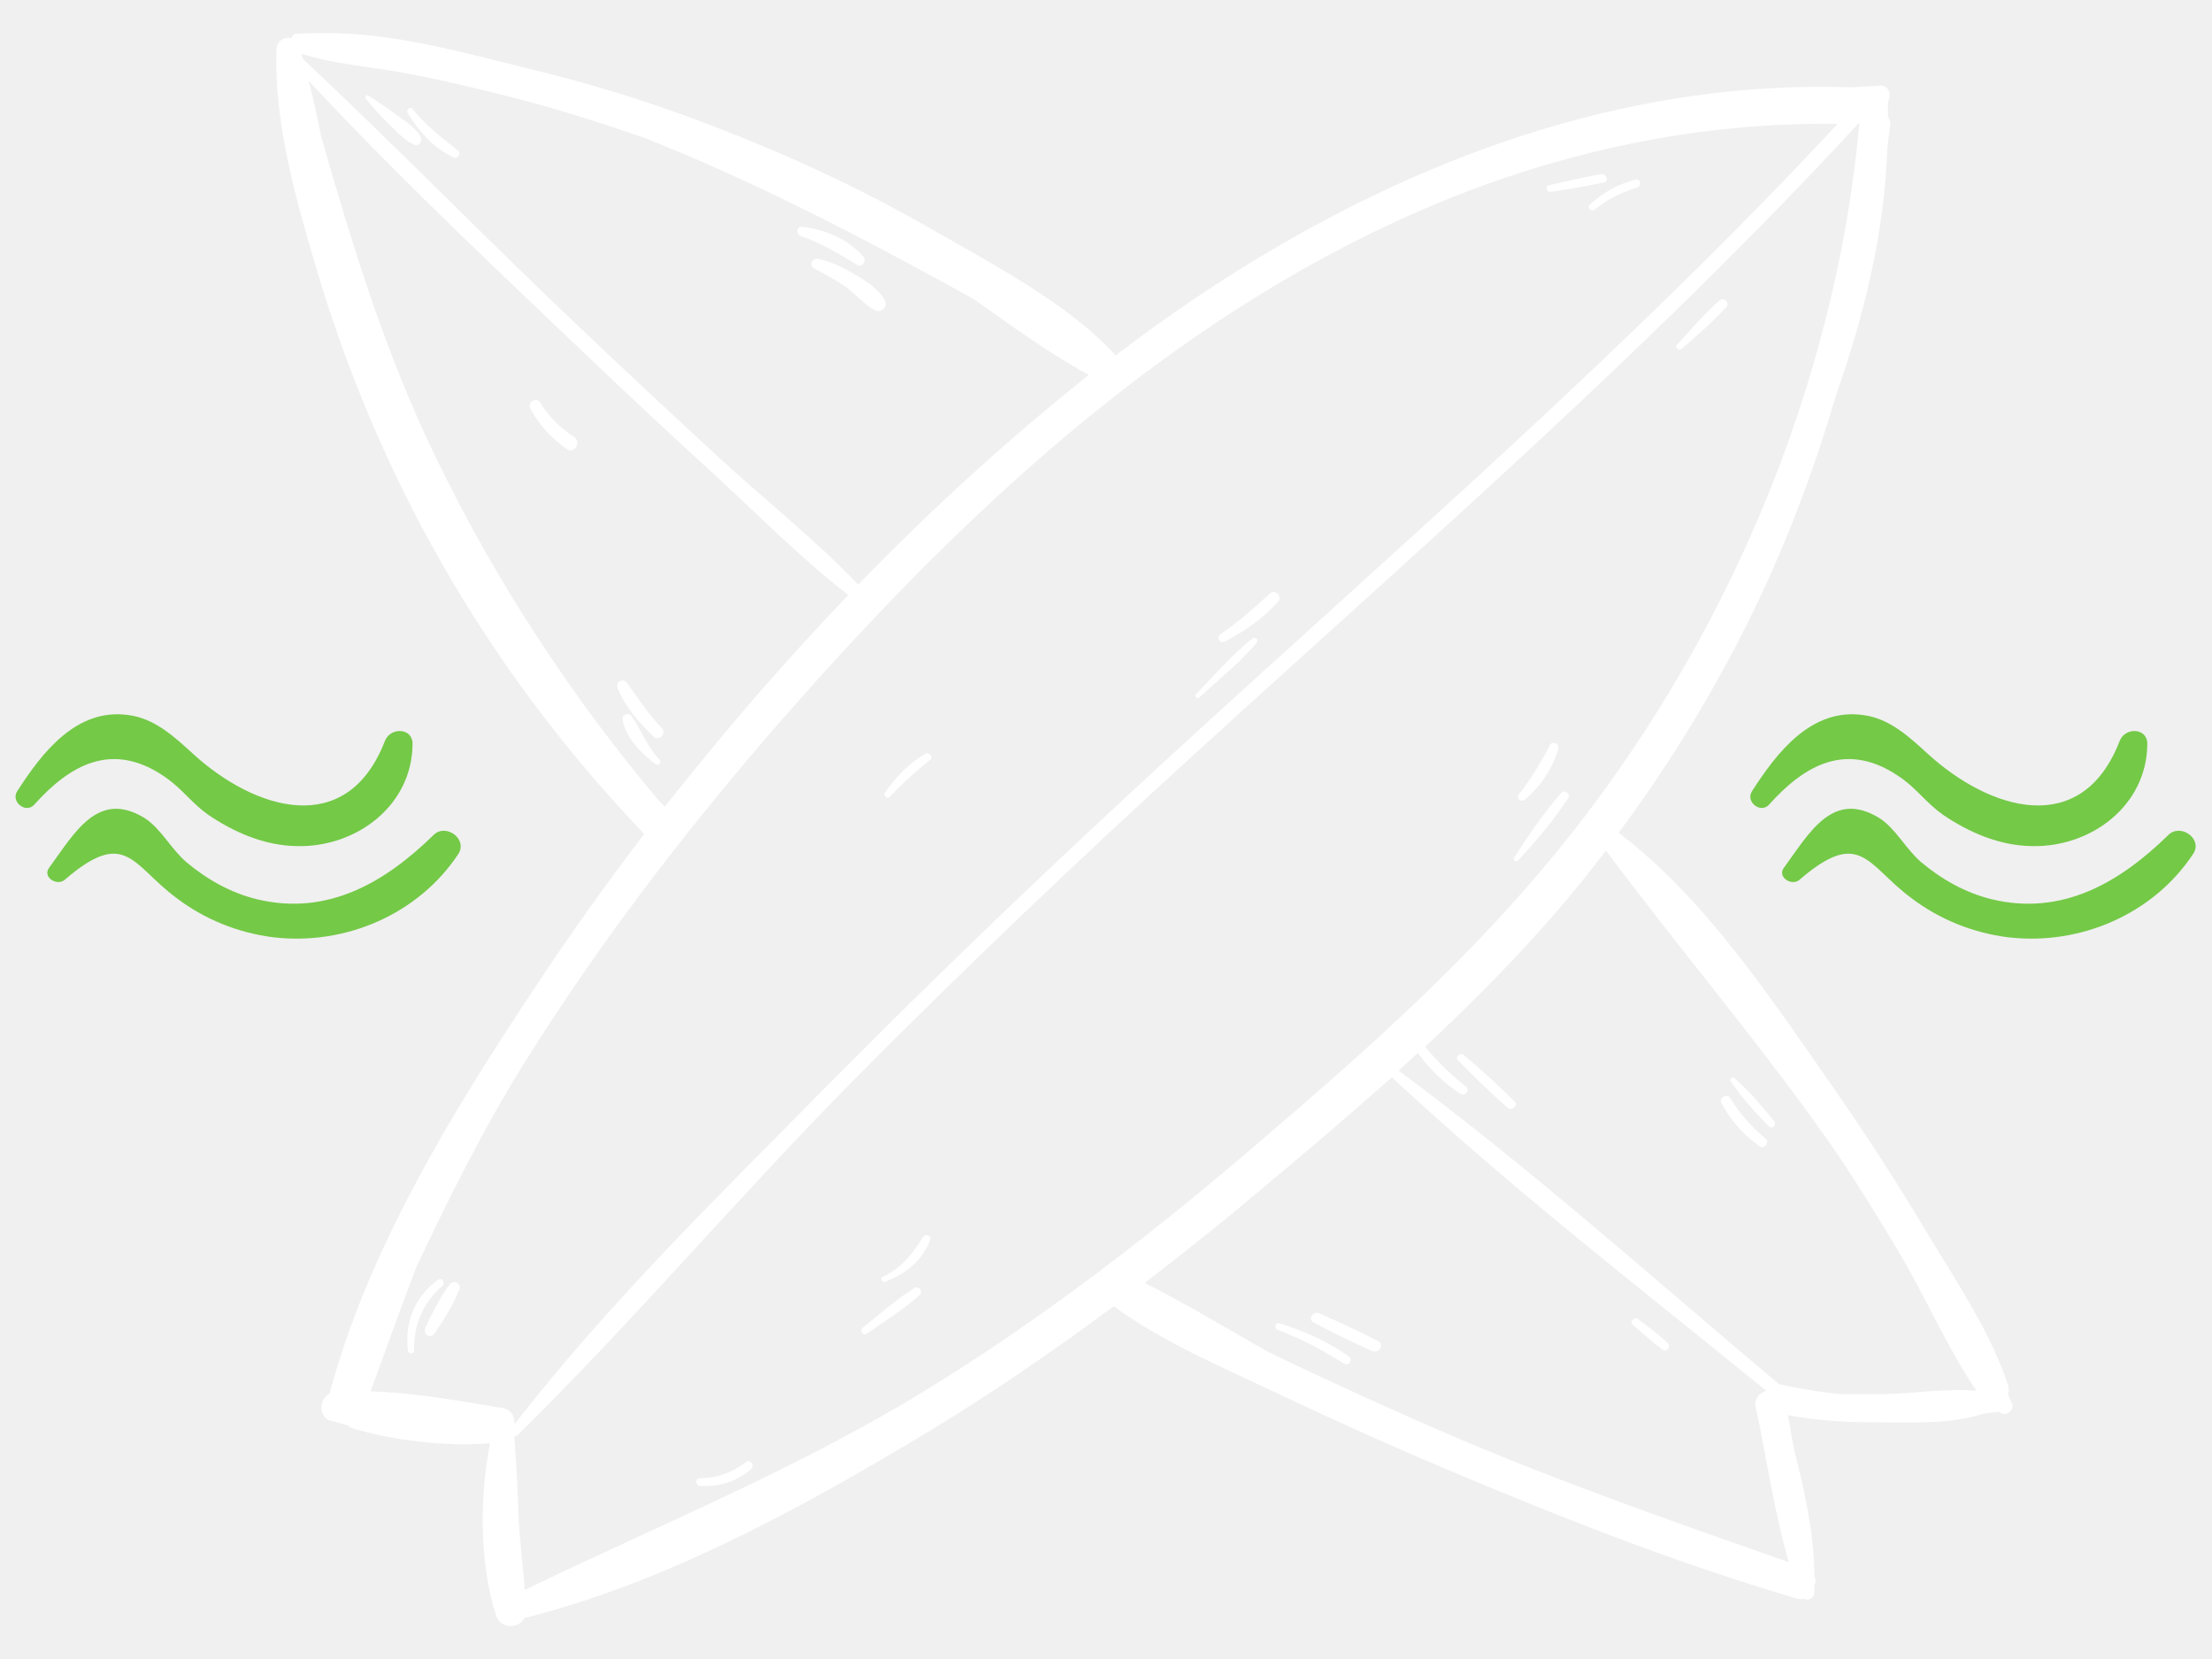
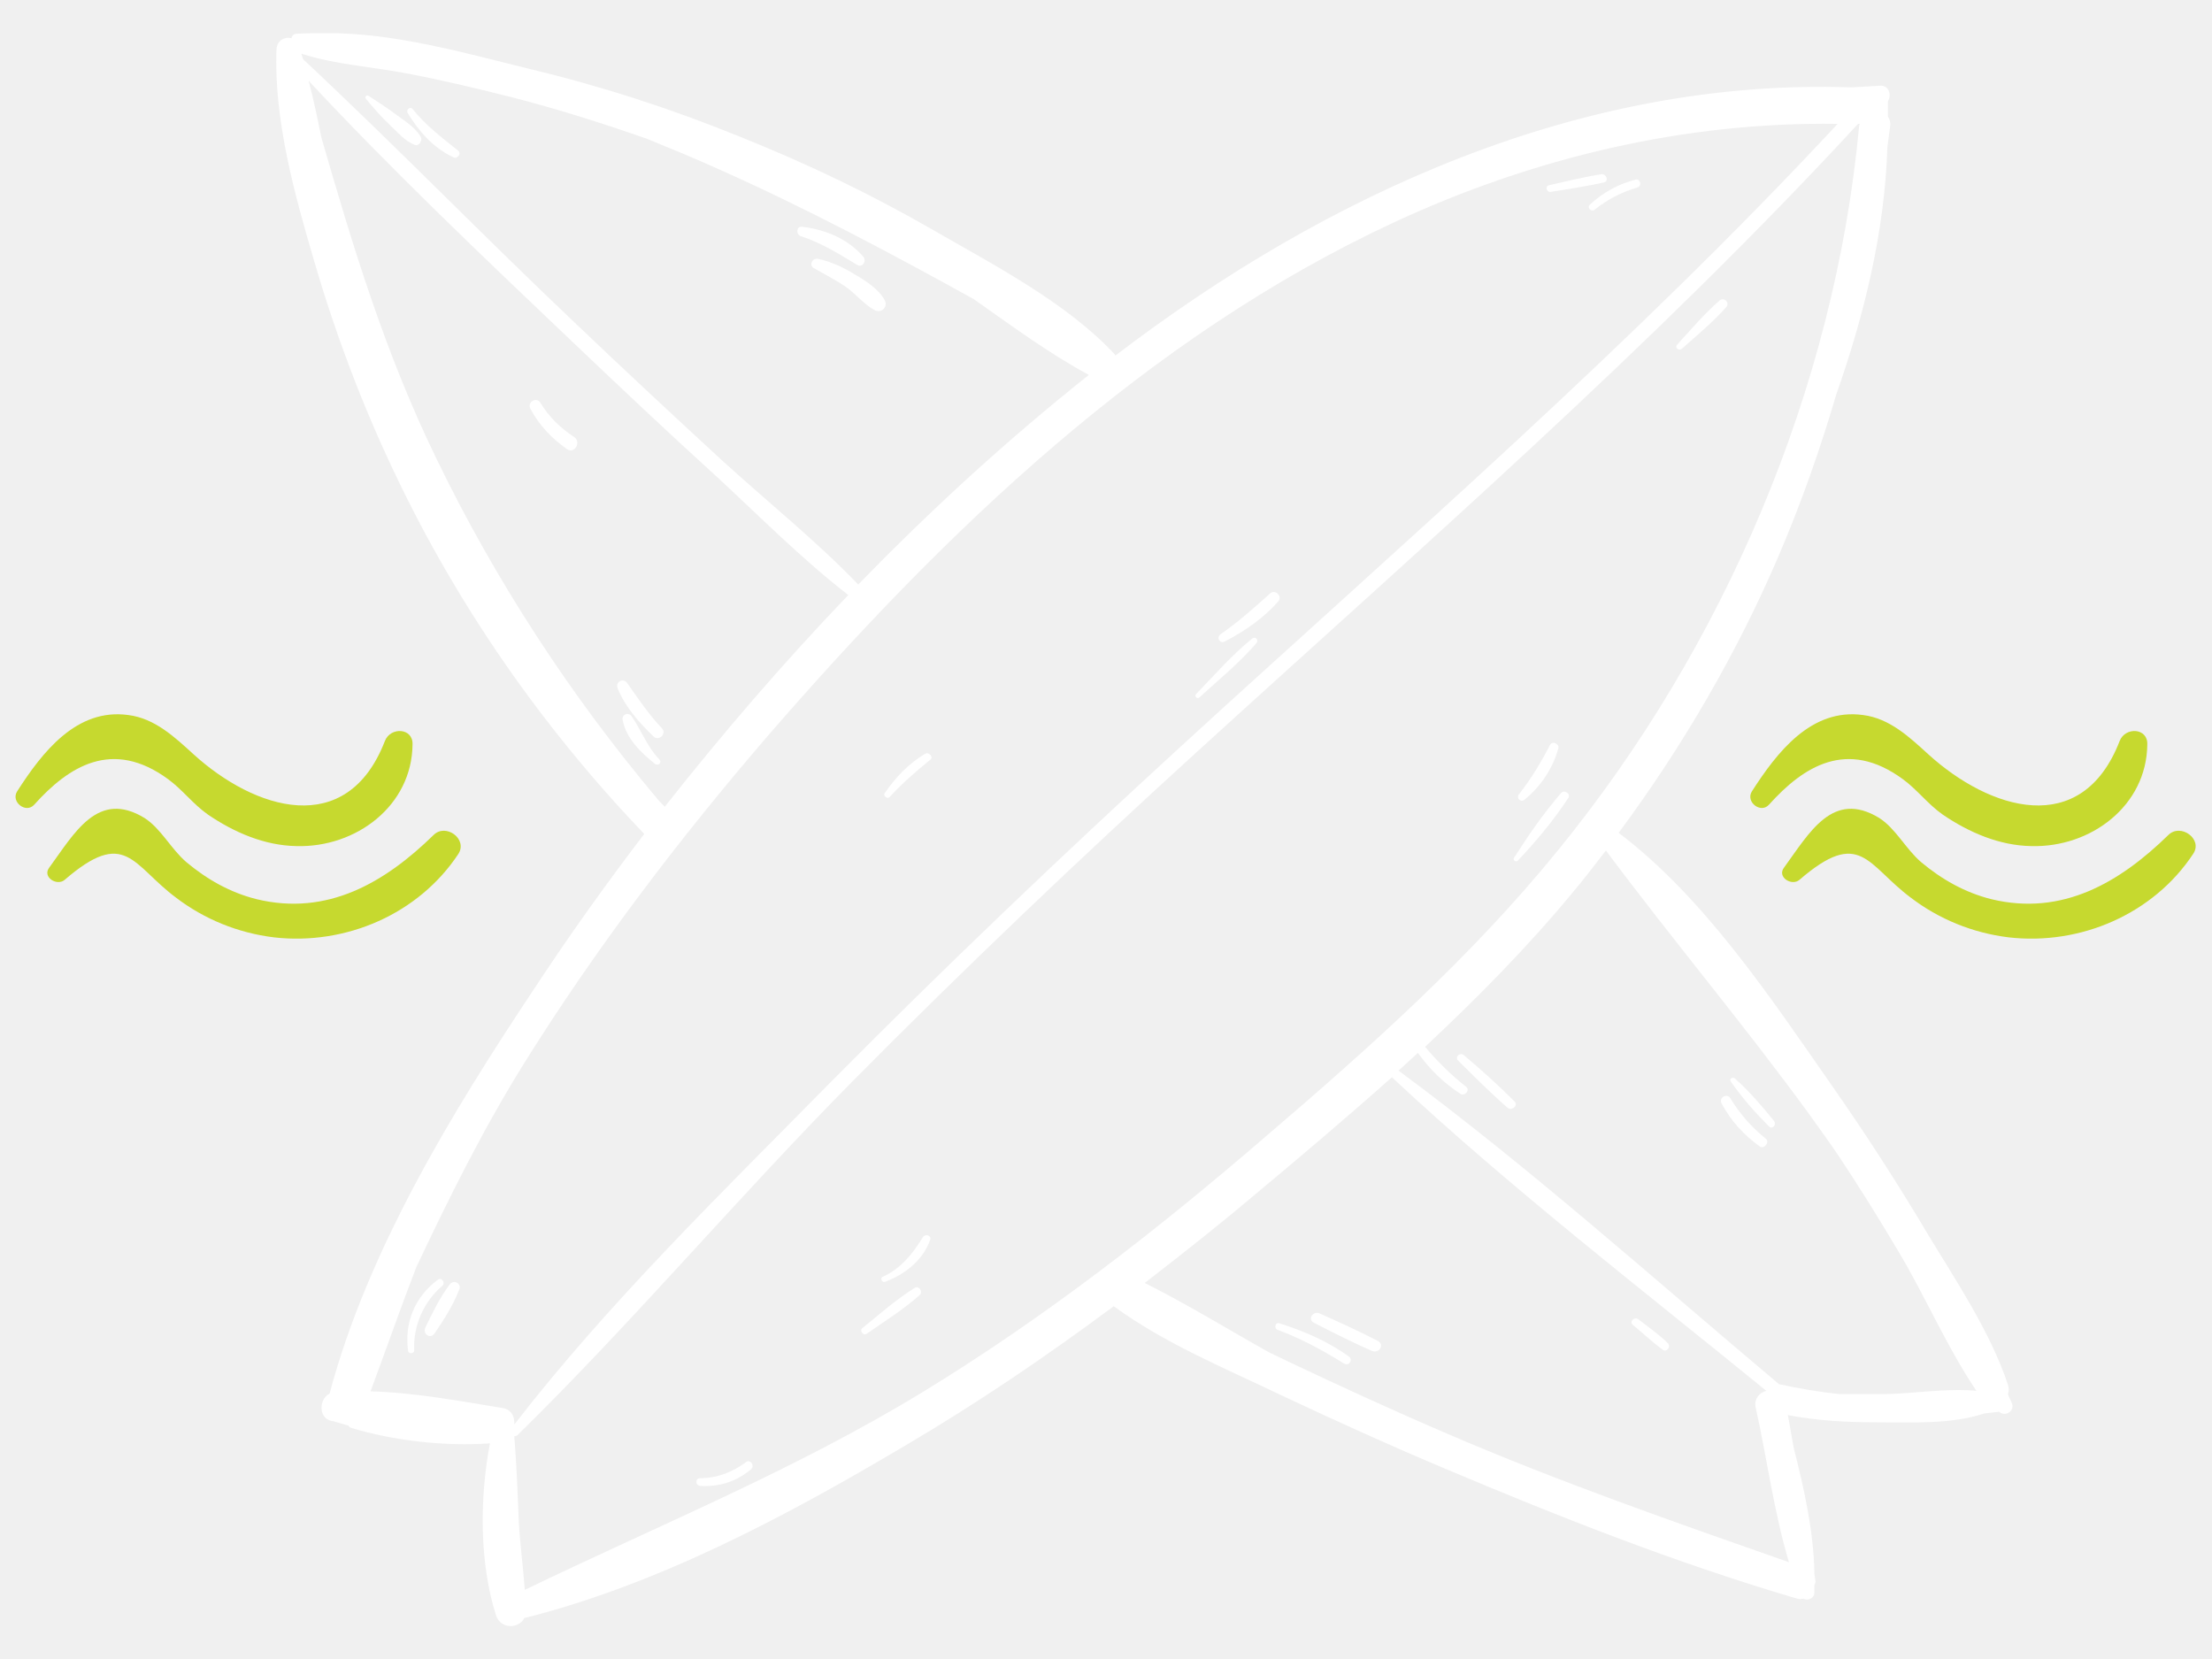
<svg xmlns="http://www.w3.org/2000/svg" version="1.1" id="Ebene_1" x="0px" y="0px" viewBox="0 0 400 300" style="enable-background:new 0 0 400 300;" xml:space="preserve">
  <style>
			path { fill: #fff; }
- 			path.color { fill: #74c947; }
+ 			path.color { fill: #c6d92f; }
		</style>
  <g>
    <path class="color" d="M69.6,134c-6.9,17.8-23.6,12.4-34.6,2.4c-3.4-3.1-7-6.5-11.8-7.1c-9.4-1.3-15.6,6.8-20.1,13.8c-1.2,1.9,1.6,4.1,3.1,2.4   c6.2-6.9,14.1-12,24.2-4.6c2.6,1.9,4.5,4.5,7.2,6.4c4.7,3.2,10.2,5.6,16,5.7c10.8,0.3,20.9-7.3,21-18.4   C74.7,131.6,70.6,131.4,69.6,134z" />
    <path class="color" d="M78.4,151c-8.8,8.6-19.2,14.7-32,11.6c-4.8-1.2-9-3.6-12.7-6.7c-2.8-2.4-4.6-6.1-7.6-8c-8.4-5.1-12.6,2.7-17.2,9   c-1.3,1.7,1.4,3.4,2.8,2.2c11-9.5,12.2-2.7,20.1,3.2c5.1,3.9,11.2,6.4,17.7,7.2c13,1.5,26.2-4.2,33.4-15.1   C84.6,151.7,80.6,148.8,78.4,151z" />
  </g>
  <g>
    <path class="color" d="M383.3,134c-6.9,17.8-23.6,12.4-34.6,2.4c-3.4-3.1-7-6.5-11.8-7.1c-9.4-1.3-15.6,6.8-20.1,13.8c-1.2,1.9,1.6,4.1,3.1,2.4   c6.2-6.9,14.1-12,24.2-4.6c2.6,1.9,4.5,4.5,7.2,6.4c4.7,3.2,10.2,5.6,16,5.7c10.8,0.3,20.9-7.3,21-18.4   C388.4,131.6,384.3,131.4,383.3,134z" />
    <path class="color" d="M392.1,151c-8.8,8.6-19.2,14.7-32,11.6c-4.8-1.2-9-3.6-12.7-6.7c-2.8-2.4-4.6-6.1-7.6-8c-8.4-5.1-12.6,2.7-17.2,9   c-1.3,1.7,1.4,3.4,2.8,2.2c11-9.5,12.2-2.7,20.1,3.2c5.1,3.9,11.2,6.4,17.7,7.2c13,1.5,26.2-4.2,33.4-15.1   C398.4,151.7,394.3,148.8,392.1,151z" />
  </g>
  <g>
    <path d="M363.8,253.7c-0.2-0.5-0.5-1-0.7-1.6c0.2-0.5,0.2-1.1,0-1.7c-3.2-9.6-9.4-18.8-14.6-27.4c-5.4-9.1-11.1-17.9-17.1-26.5   c-11.1-15.9-23.1-34.1-38.7-45.9c11.5-15.5,21.3-32.3,28.9-50c4.1-9.6,7.5-19.2,10.4-29.1c5.1-14.5,8.8-29.5,9.3-44.9   c0.2-1.3,0.3-2.5,0.5-3.8c0.1-0.7-0.1-1.3-0.4-1.7c0-0.9,0-1.7,0-2.6c0-0.1,0-0.2,0-0.2c0.7-1.1,0.2-2.9-1.4-2.8   c-1.7,0.1-3.5,0.2-5.2,0.3c-48.9-1.7-94.9,19.3-133.1,48.5c0-0.1-0.1-0.1-0.1-0.2c-8.5-9.2-21.7-16.1-32.5-22.3   c-11.4-6.6-23.3-12.3-35.6-17.2c-12.3-5-25-9.1-38-12.2C84.2,9.6,71,5.9,59.2,6C57.3,6,55.4,6,53.6,6.1c-0.5,0-0.8,0.4-0.9,0.8   c-1.2-0.3-2.6,0.4-2.7,2c-0.5,12.8,3.3,26.4,6.9,38.6c3.8,13,8.6,25.7,14.4,37.9c11.4,24.1,26.8,46.2,45.2,65.4   c-7.1,9.3-13.8,18.7-20.1,28.3c-14.7,22.1-29.9,47-36.8,72.9c-2.1,1.1-2,4.8,0.7,5c0.9,0.3,1.8,0.5,2.7,0.8   c0.1,0.2,0.3,0.3,0.5,0.4c7.5,2.3,17,3.4,25.1,2.8c-1.9,9.9-1.9,21.8,1.1,31.1c0.8,2.5,4.1,2.5,5.1,0.5   c24.3-6.1,47.5-18.5,68.9-31.2c13.1-7.7,25.6-16.2,37.7-25.2c9.1,6.7,20.3,11.3,30.5,16.2c9.8,4.6,19.7,9.1,29.7,13.3   c20.6,8.7,41.7,17,63.1,23.3c0.5,0.2,1,0.2,1.4,0.1c0.8,0.4,2,0,2-1.2c0-0.4,0-0.8,0-1.3c0.1-0.2,0.2-0.4,0.2-0.6   c-0.1-0.5-0.1-0.9-0.2-1.4c-0.1-7.4-1.8-15.2-3.7-22.6c-0.4-2-0.7-4.1-1.1-6.1c5.3,1,10.6,1.3,16,1.3c6.3,0,13.5,0.4,19.5-1.6   c0.9-0.1,1.7-0.2,2.6-0.3c0.1,0,0.1,0,0.1,0C362.7,256.3,364.4,255.1,363.8,253.7z M54.5,9.7c0.1,0,0.2,0.1,0.3,0.1   c6,1.9,12.7,2.3,18.9,3.5c6.3,1.2,12.6,2.7,18.9,4.3c8.2,2.1,16.4,4.7,24.4,7.5c4.4,1.8,8.8,3.6,13.2,5.6   c15.7,7,30.9,15.1,45.9,23.4c6.8,4.8,13.6,9.8,20.8,13.7c-14.6,11.6-28.5,24.3-41.7,37.9c-7.7-8-16.6-15.1-24.8-22.6   c-8.8-8.1-17.5-16.2-26.1-24.4c-16.7-15.8-32.7-32.3-49.5-48C54.7,10.4,54.6,10,54.5,9.7z M78.9,82.9C69.7,64,63.8,44.6,58.1,24.8   c-0.7-3.4-1.4-6.9-2.3-10.2C71,30.9,87.2,46.3,103.4,61.7c8.6,8.2,17.3,16.4,26.1,24.4c7.8,7.2,15.5,15,23.9,21.5   c-11.7,12.2-22.8,25.1-33.2,38.3c-0.4-0.5-0.9-0.9-1.3-1.4C103.1,125.7,89.6,105,78.9,82.9z M90.8,254.6c-7.4-1.2-15.9-2.8-23.8-3   c2.8-7.5,5.4-15,8.3-22.5c5.9-12.5,12-24.8,19.4-36.7c13.1-21,28.1-40.7,44.2-59.4c32-36.9,68.4-72,113.2-92.8   c25.2-11.7,52.5-18.2,80.2-17.8c-37.2,40-78.6,75.8-118.9,112.7c-21.5,19.7-42.6,39.8-63.1,60.5c-19.6,19.9-40.2,39.9-57.3,62   C93.1,256.1,92.4,254.8,90.8,254.6z M166.9,251.7c-23.1,14.1-47.8,24.1-72,35.8c-0.3-4.2-0.9-8.5-1.1-12.7   c-0.2-5-0.4-10.1-0.8-15.1c0.2,0,0.4,0,0.6-0.2c21-20.6,40-43.2,60.7-64.1c20.2-20.4,40.9-40.1,62.1-59.4   C257.1,98.9,298.7,62.8,336,22.4c0.1,0,0.2,0,0.3,0c0,0.1-0.1,0.2-0.1,0.3c-4.4,47.5-24.4,94.2-54.5,131.1   c-15.6,19.2-34.1,35.7-52.8,51.7C209.3,222.4,189,238.2,166.9,251.7z M261.8,259.3c-9.8-4.2-19.6-8.7-29.3-13.3   c-1-0.5-2.1-1-3.1-1.5c-7.5-4.2-14.8-8.7-22.4-12.5c6.6-5.1,13.2-10.3,19.6-15.7c8.4-7,16.9-14.2,25.1-21.5   c21.4,20,45,38.2,67.7,56.7c-1.2,0.3-2.3,1.5-1.9,3.1c2,9,3.3,18.9,6,27.9C302.7,275.2,282,268,261.8,259.3z M340.8,252.1   c-2.7,0-5.5,0-8.2,0c-3.6-0.4-7.3-1-10.9-1.8c-22.6-19-45-39.1-68.8-56.7c1.2-1.1,2.3-2.1,3.5-3.2c2.1,2.9,4.6,5.4,7.7,7.4   c0.8,0.5,1.8-0.7,1-1.3c-2.7-2.1-5.2-4.6-7.4-7.2c9.4-8.8,18.4-17.9,26.6-27.8c2.1-2.5,4.1-5.1,6.1-7.7   c12,16.1,24.9,31.4,36.7,47.6c1.8,2.5,3.6,5,5.3,7.5c3.8,5.7,7.4,11.5,10.9,17.4c4.9,8.2,8.8,17.4,14.1,25.2   C351.9,251,346.2,252,340.8,252.1z" />
    <path d="M119.2,137.3c-2.2-2.3-3.2-5.2-5-7.8c-0.6-0.8-1.8-0.3-1.6,0.7c0.6,3.3,3.3,5.9,5.8,7.9C119,138.6,119.8,137.9,119.2,137.3   z" />
    <path d="M119.7,131.7c-2.4-2.5-4.3-5.4-6.3-8.2c-0.7-1-2.2-0.2-1.7,1c1.4,3.4,3.9,6.2,6.5,8.7C119.2,134.1,120.6,132.6,119.7,131.7   z" />
    <path d="M76.1,24.8c-1-1.8-2.9-2.9-4.5-4.1c-1.6-1.2-3.3-2.3-5-3.4c-0.4-0.2-0.7,0.3-0.4,0.6c1.4,1.7,2.8,3.3,4.4,4.8   c1.4,1.3,2.6,2.8,4.4,3.5C75.8,26.5,76.4,25.4,76.1,24.8z" />
    <path d="M82.8,27.2c-2.9-2.3-5.9-4.6-8.2-7.5c-0.4-0.5-1.2,0.1-0.9,0.7c2,3.3,4.6,6.3,8.2,8C82.6,28.9,83.6,27.8,82.8,27.2z" />
    <path d="M156.1,46.4c-2.9-3.3-6.9-4.9-11.1-5.4c-1-0.1-1.1,1.4-0.2,1.7c3.7,1.2,6.9,3.2,10.2,5.2C155.9,48.5,156.8,47.2,156.1,46.4   z" />
    <path d="M160,54.3c-1.1-2-3.4-3.5-5.3-4.6c-2.1-1.3-4.4-2.4-6.8-2.9c-1-0.2-1.7,1.2-0.7,1.7c1.9,1.1,3.9,2.1,5.8,3.4   c1.8,1.3,3.3,3.2,5.2,4.2C159.4,56.7,160.6,55.5,160,54.3z" />
    <path d="M79.2,231.4c-4.2,3.1-6.1,7.8-5.4,12.9c0.1,0.6,1.1,0.5,1.1-0.1c-0.2-4.5,1.7-8.8,5.1-11.7   C80.6,231.9,79.8,230.9,79.2,231.4z" />
    <path d="M81.3,232.3c-1.8,2.4-3.1,5.1-4.4,7.8c-0.5,1.2,1,2.1,1.7,1c1.7-2.5,3.3-5,4.4-7.8C83.6,232.2,82.1,231.2,81.3,232.3z" />
    <path d="M226.4,115.5c-3.7,3-6.8,6.6-10.1,10c-0.4,0.4,0.2,1,0.6,0.6c3.5-3.2,7.2-6.2,10.3-9.8C227.7,115.7,227,115,226.4,115.5z" />
    <path d="M229.7,107.3c-2.9,2.6-5.8,5.2-9,7.4c-0.8,0.6-0.1,1.8,0.8,1.3c3.6-1.9,7-4.2,9.7-7.3C231.9,107.8,230.6,106.5,229.7,107.3   z" />
    <path d="M289.6,31.5c-3.2,0.5-6.4,1.3-9.5,2c-0.8,0.2-0.4,1.3,0.3,1.2c3.2-0.5,6.4-1,9.6-1.7C291,32.8,290.5,31.4,289.6,31.5z" />
    <path d="M295.7,32.5c-3.1,0.8-5.8,2.3-8.2,4.5c-0.6,0.6,0.3,1.4,0.9,0.9c2.2-1.8,4.9-3.2,7.7-4C297,33.6,296.6,32.2,295.7,32.5z" />
    <path d="M167.3,136.3c-3,1.8-5.3,4.2-7.3,7.1c-0.4,0.5,0.5,1.2,0.9,0.7c2.2-2.4,4.7-4.6,7.3-6.7C168.9,137,168,135.9,167.3,136.3z" />
    <path d="M103.8,79c-2.5-1.6-4.6-3.7-6.1-6.2c-0.7-1.1-2.4-0.1-1.8,1.1c1.6,3,3.9,5.4,6.6,7.3C103.9,82.2,105.2,79.9,103.8,79z" />
    <path d="M165.4,232.9c-3.4,2.1-6.4,4.8-9.5,7.3c-0.5,0.4,0.2,1.4,0.8,1c3.3-2.3,6.7-4.4,9.7-7.1   C166.9,233.5,166.1,232.4,165.4,232.9z" />
    <path d="M166.9,223.7c-1.9,3.1-4,5.7-7.3,7.2c-0.5,0.2-0.1,1.1,0.4,0.9c3.6-1.3,6.9-3.9,8.2-7.6C168.5,223.5,167.4,223,166.9,223.7   z" />
    <path d="M134.9,264.4c-2.4,1.8-5.2,2.9-8.3,2.9c-0.9,0-0.9,1.3,0,1.4c3.5,0.2,6.6-0.8,9.2-3C136.6,265,135.6,263.8,134.9,264.4z" />
    <path d="M282.3,143.4c-3.2,3.7-5.9,7.6-8.5,11.7c-0.3,0.4,0.3,0.9,0.7,0.5c3.3-3.5,6.4-7.2,9.1-11.3   C284.1,143.6,282.9,142.7,282.3,143.4z" />
    <path d="M280.3,134.7c-1.6,3.1-3.4,6.1-5.6,8.9c-0.6,0.7,0.3,1.6,1,1c2.9-2.4,5.1-5.6,6.1-9.3C282,134.5,280.7,133.9,280.3,134.7z" />
    <path d="M311,54.3c-2.8,2.4-5.2,5.3-7.7,8c-0.5,0.5,0.2,1.2,0.8,0.8c2.8-2.5,5.6-4.8,8.1-7.6C312.8,54.7,311.8,53.7,311,54.3z" />
    <path d="M273.8,199.1c-2.9-2.9-6-5.7-9.1-8.3c-0.7-0.6-1.7,0.4-1,1c2.9,2.9,5.8,5.8,8.9,8.5C273.4,201,274.7,199.8,273.8,199.1z" />
    <path d="M320.8,202.7c-2.2-2.7-4.5-5.4-7.1-7.7c-0.4-0.3-1.1,0.1-0.7,0.6c2,2.9,4.4,5.6,6.9,8.1   C320.5,204.3,321.3,203.4,320.8,202.7z" />
    <path d="M319.3,205.9c-2.5-2-4.7-4.5-6.4-7.3c-0.6-1-2.1-0.1-1.6,0.9c1.7,3.2,4,5.7,6.9,7.8C319,207.9,320.1,206.5,319.3,205.9z" />
    <path d="M301.6,242.9c-1.6-1.6-3.5-2.9-5.3-4.3c-0.7-0.6-1.8,0.4-1,1c1.8,1.5,3.5,3.1,5.4,4.5C301.4,244.6,302.2,243.5,301.6,242.9   z" />
    <path d="M243.9,245.3c-3.7-2.7-8.1-4.6-12.5-6c-0.8-0.3-1.1,1-0.3,1.2c4.3,1.6,8.1,3.7,12,6.1C244,247.1,244.7,245.8,243.9,245.3z" />
    <path d="M249.2,242.5c-3.5-1.8-7-3.4-10.6-5c-1.2-0.5-2.2,1.1-1,1.7c3.5,1.8,6.9,3.5,10.5,5.1C249.4,244.8,250.4,243.2,249.2,242.5   z" />
  </g>
</svg>
